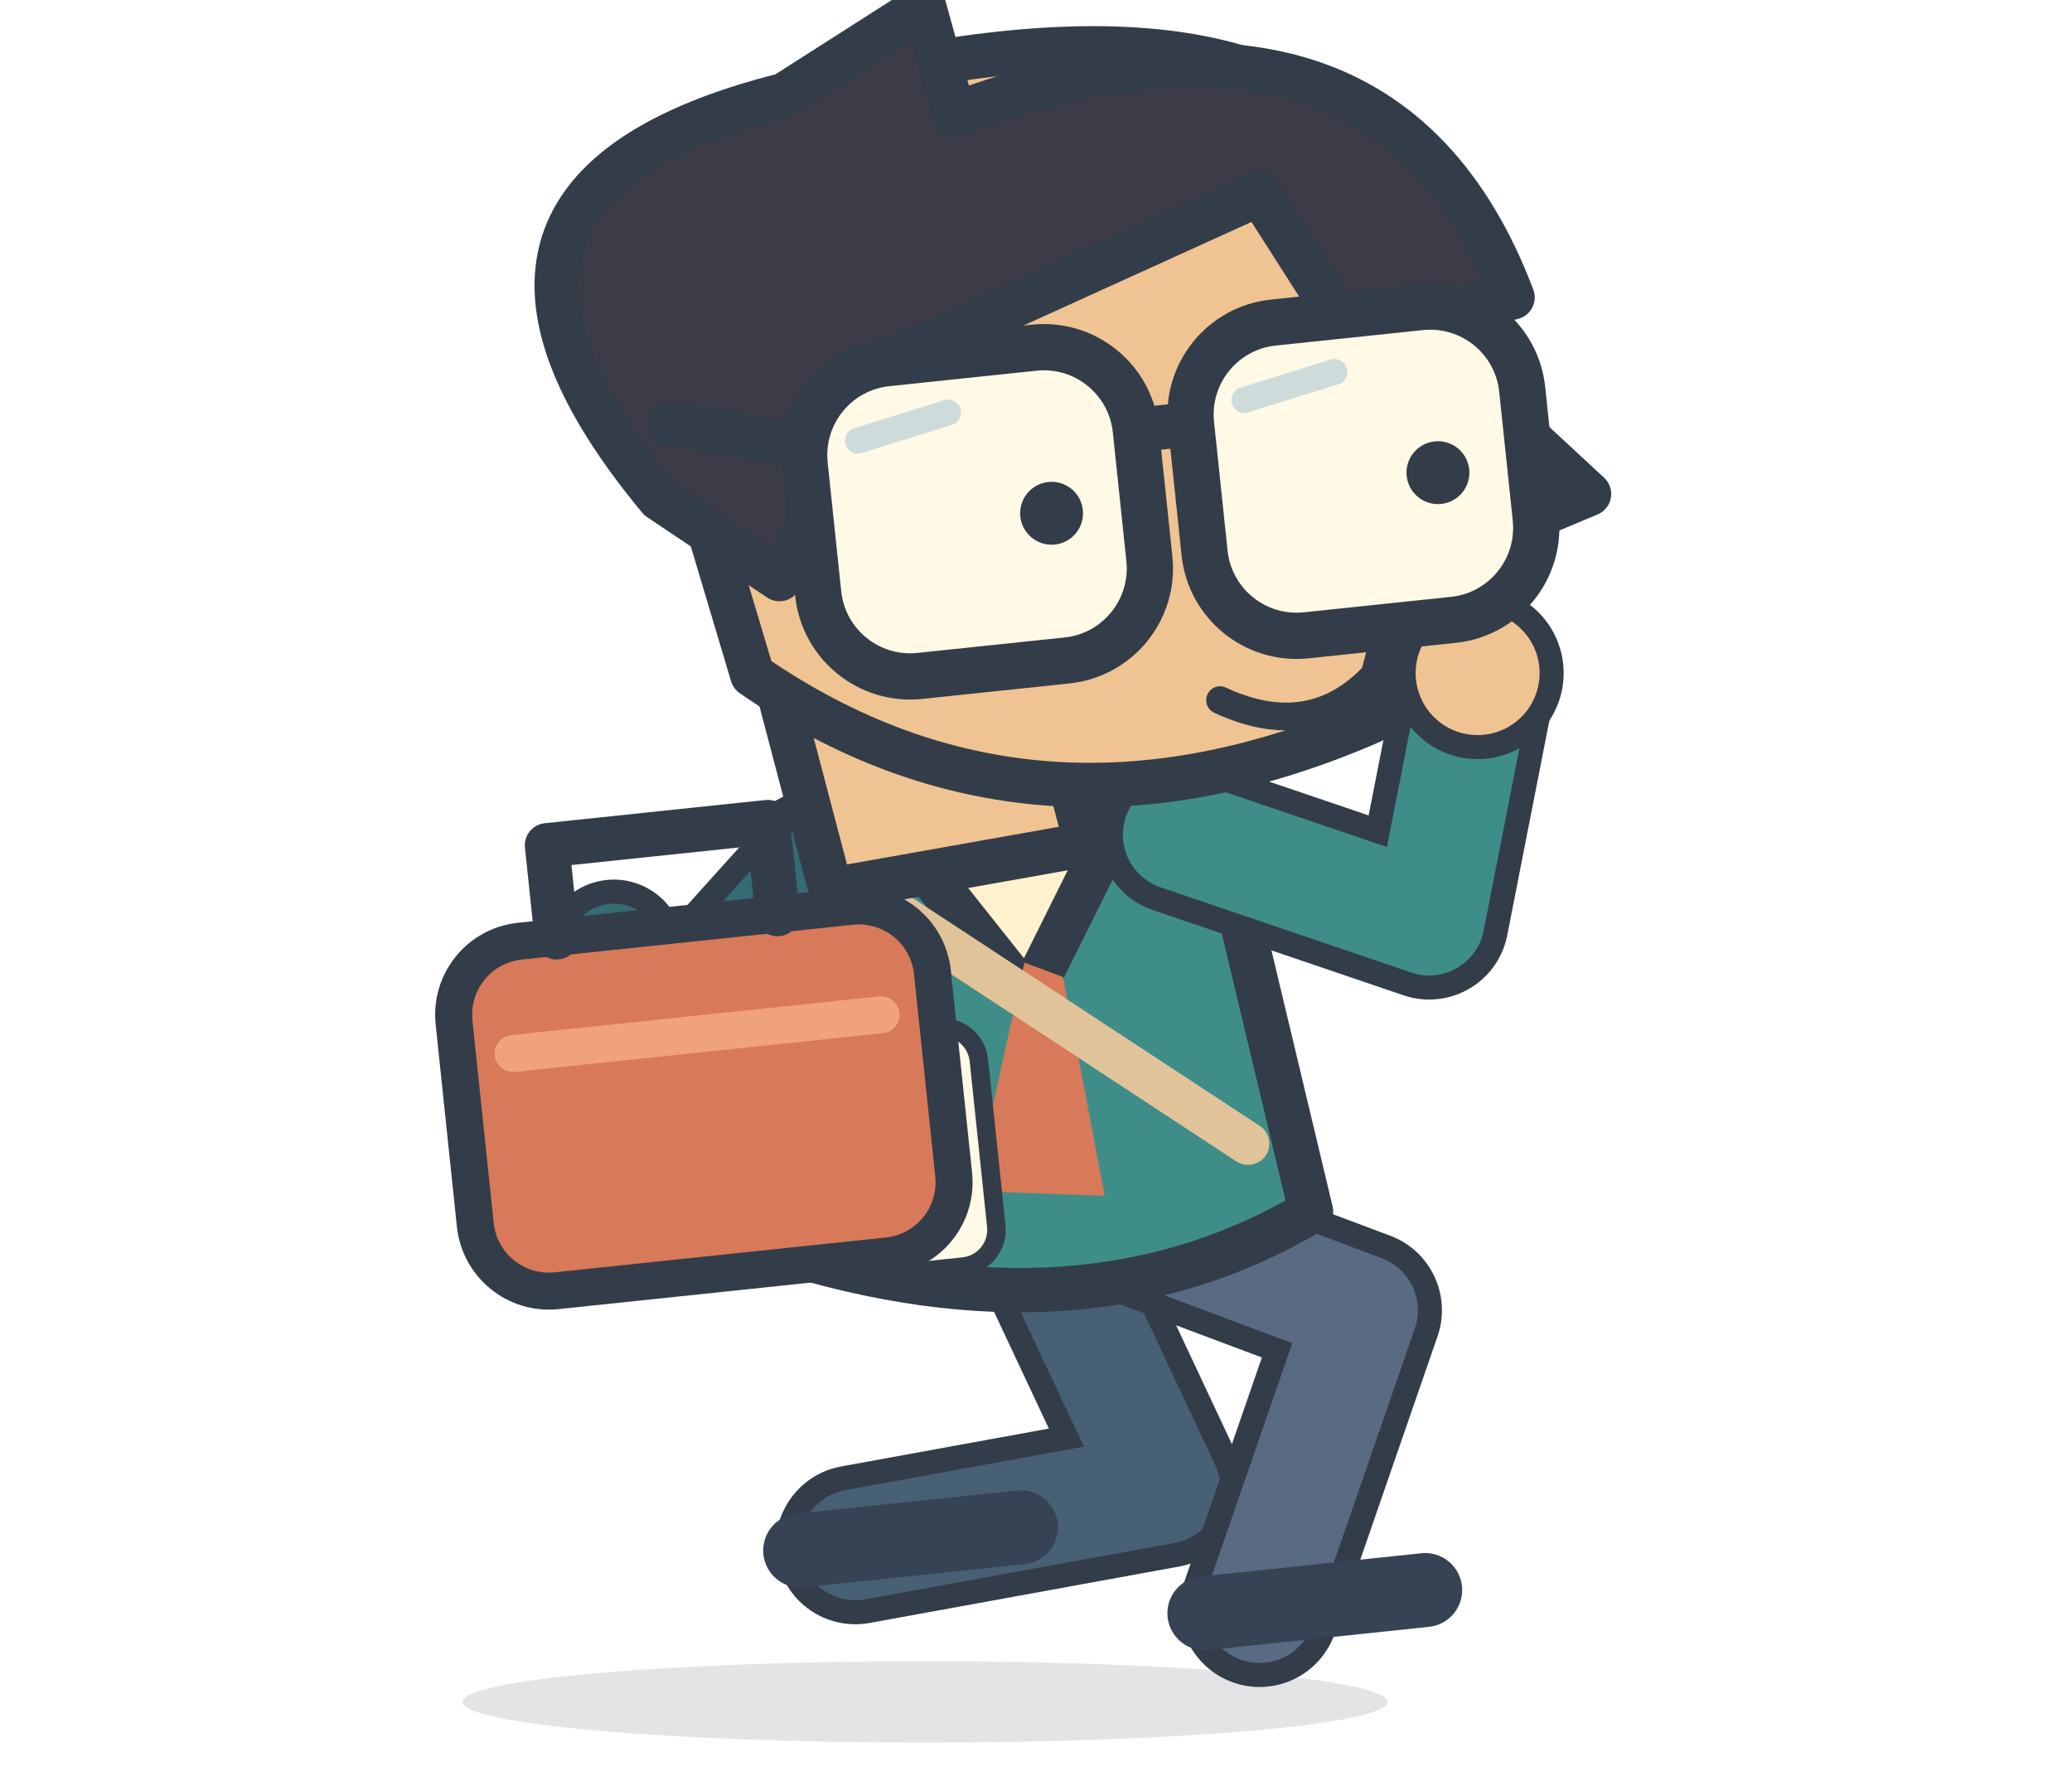
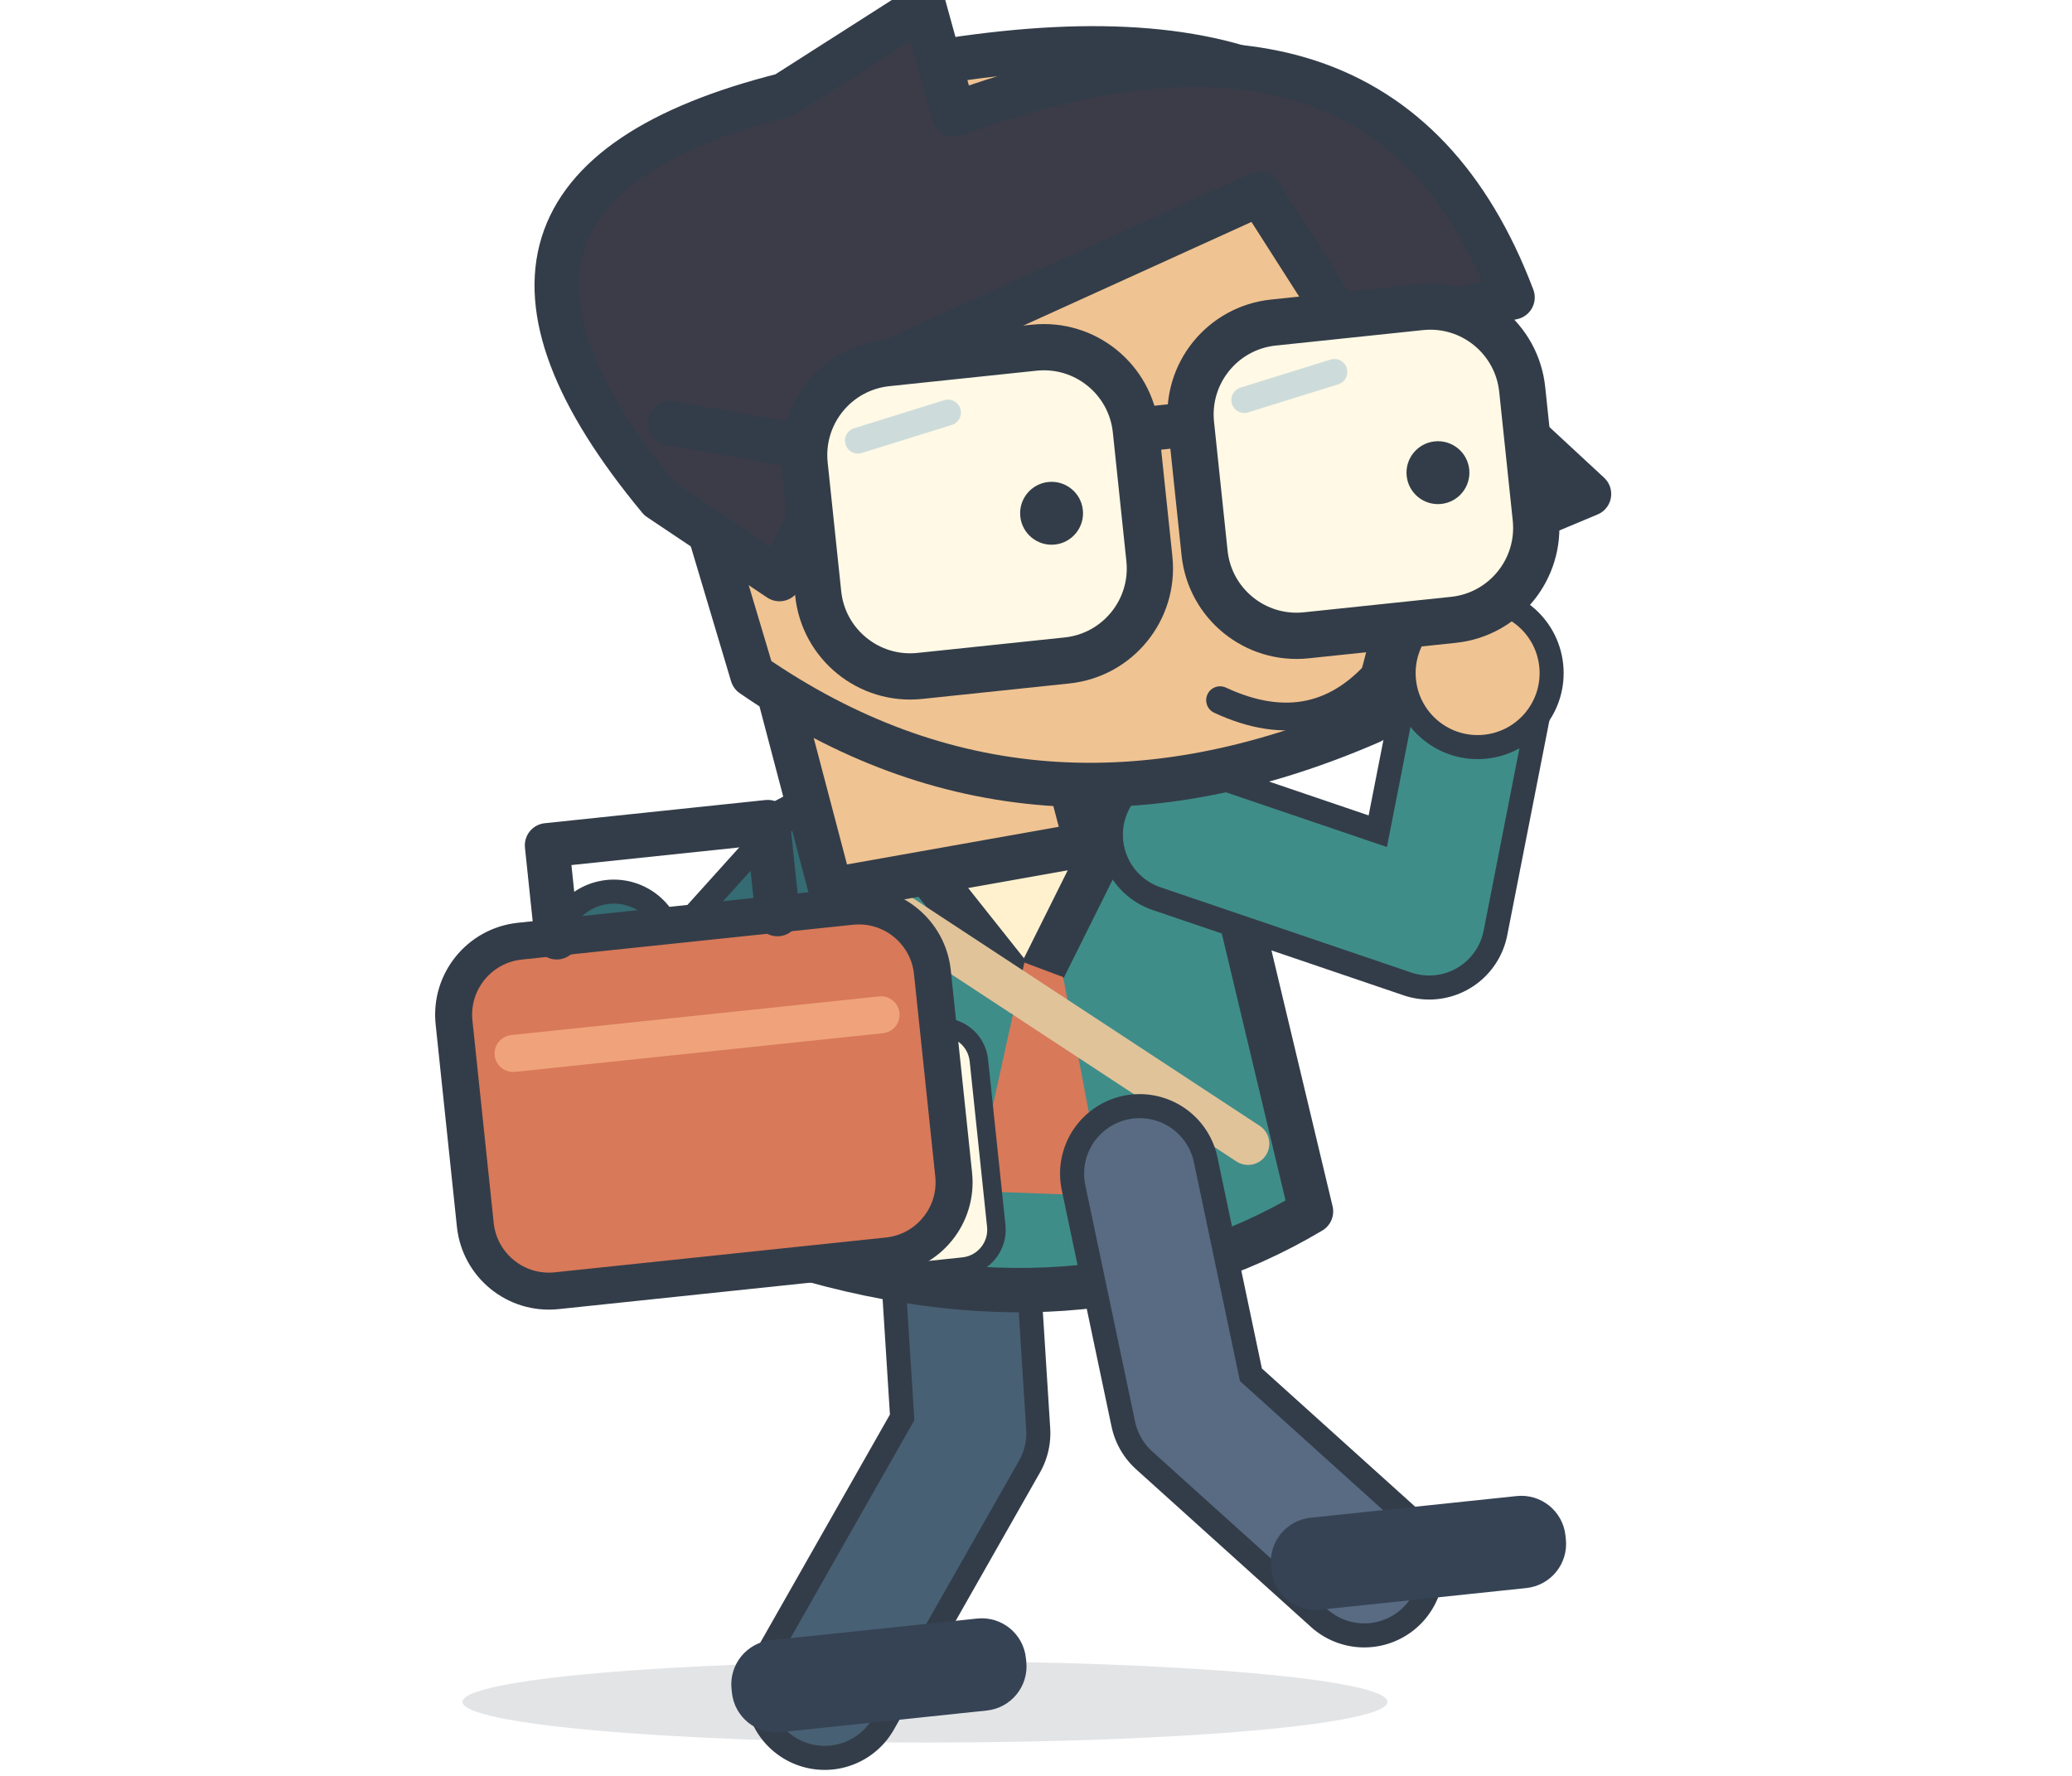
<svg xmlns="http://www.w3.org/2000/svg" width="112" height="96" viewBox="0 0 112 96">
  <ellipse cx="50" cy="92" rx="25" ry="2.2" fill="#333d49" opacity=".14" />
  <g transform="translate(0 0) rotate(-6 56 58)">
-     <path d="M55 65L60.576 81.059L43.625 82.343" fill="none" stroke="#333d49" stroke-width="8.6" stroke-linejoin="round" stroke-linecap="round" />
-     <path d="M55 65L60.576 81.059L43.625 82.343" fill="none" stroke="#486074" stroke-width="6" stroke-linejoin="round" stroke-linecap="round" />
-     <rect x="38.625" y="80.343" width="16" height="4" rx="2" fill="#364355" />
-     <path d="M57 65L72.205 72.602L65 88" fill="none" stroke="#333d49" stroke-width="8.6" stroke-linejoin="round" stroke-linecap="round" />
-     <path d="M57 65L72.205 72.602L65 88" fill="none" stroke="#586b83" stroke-width="6" stroke-linejoin="round" stroke-linecap="round" />
-     <rect x="60" y="86" width="16" height="4" rx="2" fill="#364355" />
-     <g transform="translate(0 4.898587196589413e-17)">
-       <path d="M44 43q12-5 23 1l3 23q-13 6-29-1Z" fill="#3f8d89" stroke="#333d49" stroke-width="2.4" stroke-linejoin="round" stroke-linecap="round" />
-       <path d="m49 43 7 11 7-11" fill="#fff1ce" stroke="#333d49" stroke-width="2.4" stroke-linejoin="round" stroke-linecap="round" />
-       <path d="m56 52-4 12 7 1-1-12" fill="#d87959" />
-       <path d="m45 45 22 18" fill="none" stroke="#e1c39a" stroke-width="2.3" stroke-linejoin="round" stroke-linecap="round" />
-       <rect x="43" y="55" width="10" height="13" rx="2" fill="#fff9e5" stroke="#333d49" stroke-width="1" />
-       <rect x="45" y="57" width="6" height="4" rx="1" fill="#edb954" />
-       <path d="M46 64h4" fill="none" stroke="#d87959" stroke-width="1.5" stroke-linejoin="round" stroke-linecap="round" />
-       <path d="M65 46L78 52L82 39" fill="none" stroke="#333d49" stroke-width="8.6" stroke-linejoin="round" stroke-linecap="round" />
-       <path d="M65 46L78 52L82 39" fill="none" stroke="#3f8d89" stroke-width="6" stroke-linejoin="round" stroke-linecap="round" />
-       <circle cx="82" cy="39" r="4" fill="#f0c392" stroke="#333d49" stroke-width="1.3" />
-       <path d="M45 46L35 55L34 49" fill="none" stroke="#333d49" stroke-width="7.6" stroke-linejoin="round" stroke-linecap="round" />
-       <path d="M45 46L35 55L34 49" fill="none" stroke="#356b73" stroke-width="5" stroke-linejoin="round" stroke-linecap="round" />
-       <rect x="25" y="48" width="26" height="19" rx="4" fill="#d87959" stroke="#333d49" stroke-width="2" />
-       <path d="M31 48v-5h12v5" fill="none" stroke="#333d49" stroke-width="2.4" stroke-linejoin="round" stroke-linecap="round" />
-       <path d="M28 54h20" fill="none" stroke="#f0a37a" stroke-width="2" stroke-linejoin="round" stroke-linecap="round" />
-       <path d="M44 34 58 33l2 13-14 1Z" fill="#f0c392" stroke="#333d49" stroke-width="2.4" stroke-linejoin="round" stroke-linecap="round" />
-       <path d="M40 19Q37 3 60 3q23 0 22 19l7 8-10 3-3 8q-19 6-33-6Z" fill="#f0c392" stroke="#333d49" stroke-width="2.4" stroke-linejoin="round" stroke-linecap="round" />
-       <path d="M39 25Q27 7 48 4l8-4 1 6q24-6 29 13l-9 1-4-8-21 7-7 11Z" fill="#3b3c48" stroke="#333d49" stroke-width="2.4" stroke-linejoin="round" stroke-linecap="round" />
-       <rect x="47" y="19" width="18" height="17" rx="5" fill="#fff9e5" stroke="#333d49" stroke-width="2.5" />
-       <rect x="68" y="19" width="18" height="17" rx="5" fill="#fff9e5" stroke="#333d49" stroke-width="2.5" />
-       <path d="M65 24h3m-21-1-7-2" fill="none" stroke="#333d49" stroke-width="2.4" stroke-linejoin="round" stroke-linecap="round" />
-       <circle cx="60" cy="28" r="1.7" fill="#333d49" />
-       <circle cx="81" cy="28" r="1.7" fill="#333d49" />
-       <path d="M68 39q5 3 9-1" fill="none" stroke="#333d49" stroke-width="1.5" stroke-linejoin="round" stroke-linecap="round" />
-       <path d="M50 23l5-1m16 1 5-1" fill="none" stroke="#cddcdb" stroke-width="1.4" stroke-linejoin="round" stroke-linecap="round" />
-     </g>
+     <path d="M51 64L50.46 77L41.151 90" fill="none" stroke="#333d49" stroke-width="8.6" stroke-linejoin="round" stroke-linecap="round" />
+     <path d="M51 64L50.46 77L41.151 90" fill="none" stroke="#486074" stroke-width="6" stroke-linejoin="round" stroke-linecap="round" />
+     <rect x="36.151" y="87" width="16" height="5" rx="2.4" fill="#364355" />
+     <path d="M44 43q12-5 23 1l3 23q-13 6-29-1Z" fill="#3f8d89" stroke="#333d49" stroke-width="2.4" stroke-linejoin="round" stroke-linecap="round" />
+     <path d="m49 43 7 11 7-11" fill="#fff1ce" stroke="#333d49" stroke-width="2.4" stroke-linejoin="round" stroke-linecap="round" />
+     <path d="m56 52-4 12 7 1-1-12" fill="#d87959" />
+     <path d="m45 45 22 18" fill="none" stroke="#e1c39a" stroke-width="2.3" stroke-linejoin="round" stroke-linecap="round" />
+     <rect x="43" y="55" width="10" height="13" rx="2" fill="#fff9e5" stroke="#333d49" stroke-width="1" />
+     <rect x="45" y="57" width="6" height="4" rx="1" fill="#edb954" />
+     <path d="M46 64h4" fill="none" stroke="#d87959" stroke-width="1.5" stroke-linejoin="round" stroke-linecap="round" />
+     <path d="M61 64L62.34 77L70.849 86.464" fill="none" stroke="#333d49" stroke-width="8.6" stroke-linejoin="round" stroke-linecap="round" />
+     <path d="M61 64L62.34 77L70.849 86.464" fill="none" stroke="#586b83" stroke-width="6" stroke-linejoin="round" stroke-linecap="round" />
+     <rect x="65.849" y="83.464" width="16" height="5" rx="2.4" fill="#364355" />
+     <path d="M65 46L78 52L82 39" fill="none" stroke="#333d49" stroke-width="8.6" stroke-linejoin="round" stroke-linecap="round" />
+     <path d="M65 46L78 52L82 39" fill="none" stroke="#3f8d89" stroke-width="6" stroke-linejoin="round" stroke-linecap="round" />
+     <circle cx="82" cy="39" r="4" fill="#f0c392" stroke="#333d49" stroke-width="1.3" />
+     <path d="M45 46L35 55L34 49" fill="none" stroke="#333d49" stroke-width="7.6" stroke-linejoin="round" stroke-linecap="round" />
+     <path d="M45 46L35 55L34 49" fill="none" stroke="#356b73" stroke-width="5" stroke-linejoin="round" stroke-linecap="round" />
+     <rect x="25" y="48" width="26" height="19" rx="4" fill="#d87959" stroke="#333d49" stroke-width="2" />
+     <path d="M31 48v-5h12v5" fill="none" stroke="#333d49" stroke-width="2.4" stroke-linejoin="round" stroke-linecap="round" />
+     <path d="M28 54h20" fill="none" stroke="#f0a37a" stroke-width="2" stroke-linejoin="round" stroke-linecap="round" />
+     <path d="M44 34 58 33l2 13-14 1Z" fill="#f0c392" stroke="#333d49" stroke-width="2.4" stroke-linejoin="round" stroke-linecap="round" />
+     <path d="M40 19Q37 3 60 3q23 0 22 19l7 8-10 3-3 8q-19 6-33-6Z" fill="#f0c392" stroke="#333d49" stroke-width="2.4" stroke-linejoin="round" stroke-linecap="round" />
+     <path d="M39 25Q27 7 48 4l8-4 1 6q24-6 29 13l-9 1-4-8-21 7-7 11Z" fill="#3b3c48" stroke="#333d49" stroke-width="2.4" stroke-linejoin="round" stroke-linecap="round" />
+     <rect x="47" y="19" width="18" height="17" rx="5" fill="#fff9e5" stroke="#333d49" stroke-width="2.5" />
+     <rect x="68" y="19" width="18" height="17" rx="5" fill="#fff9e5" stroke="#333d49" stroke-width="2.5" />
+     <path d="M65 24h3m-21-1-7-2" fill="none" stroke="#333d49" stroke-width="2.4" stroke-linejoin="round" stroke-linecap="round" />
+     <circle cx="60" cy="28" r="1.7" fill="#333d49" />
+     <circle cx="81" cy="28" r="1.7" fill="#333d49" />
+     <path d="M68 39q5 3 9-1" fill="none" stroke="#333d49" stroke-width="1.5" stroke-linejoin="round" stroke-linecap="round" />
+     <path d="M50 23l5-1m16 1 5-1" fill="none" stroke="#cddcdb" stroke-width="1.4" stroke-linejoin="round" stroke-linecap="round" />
  </g>
</svg>
